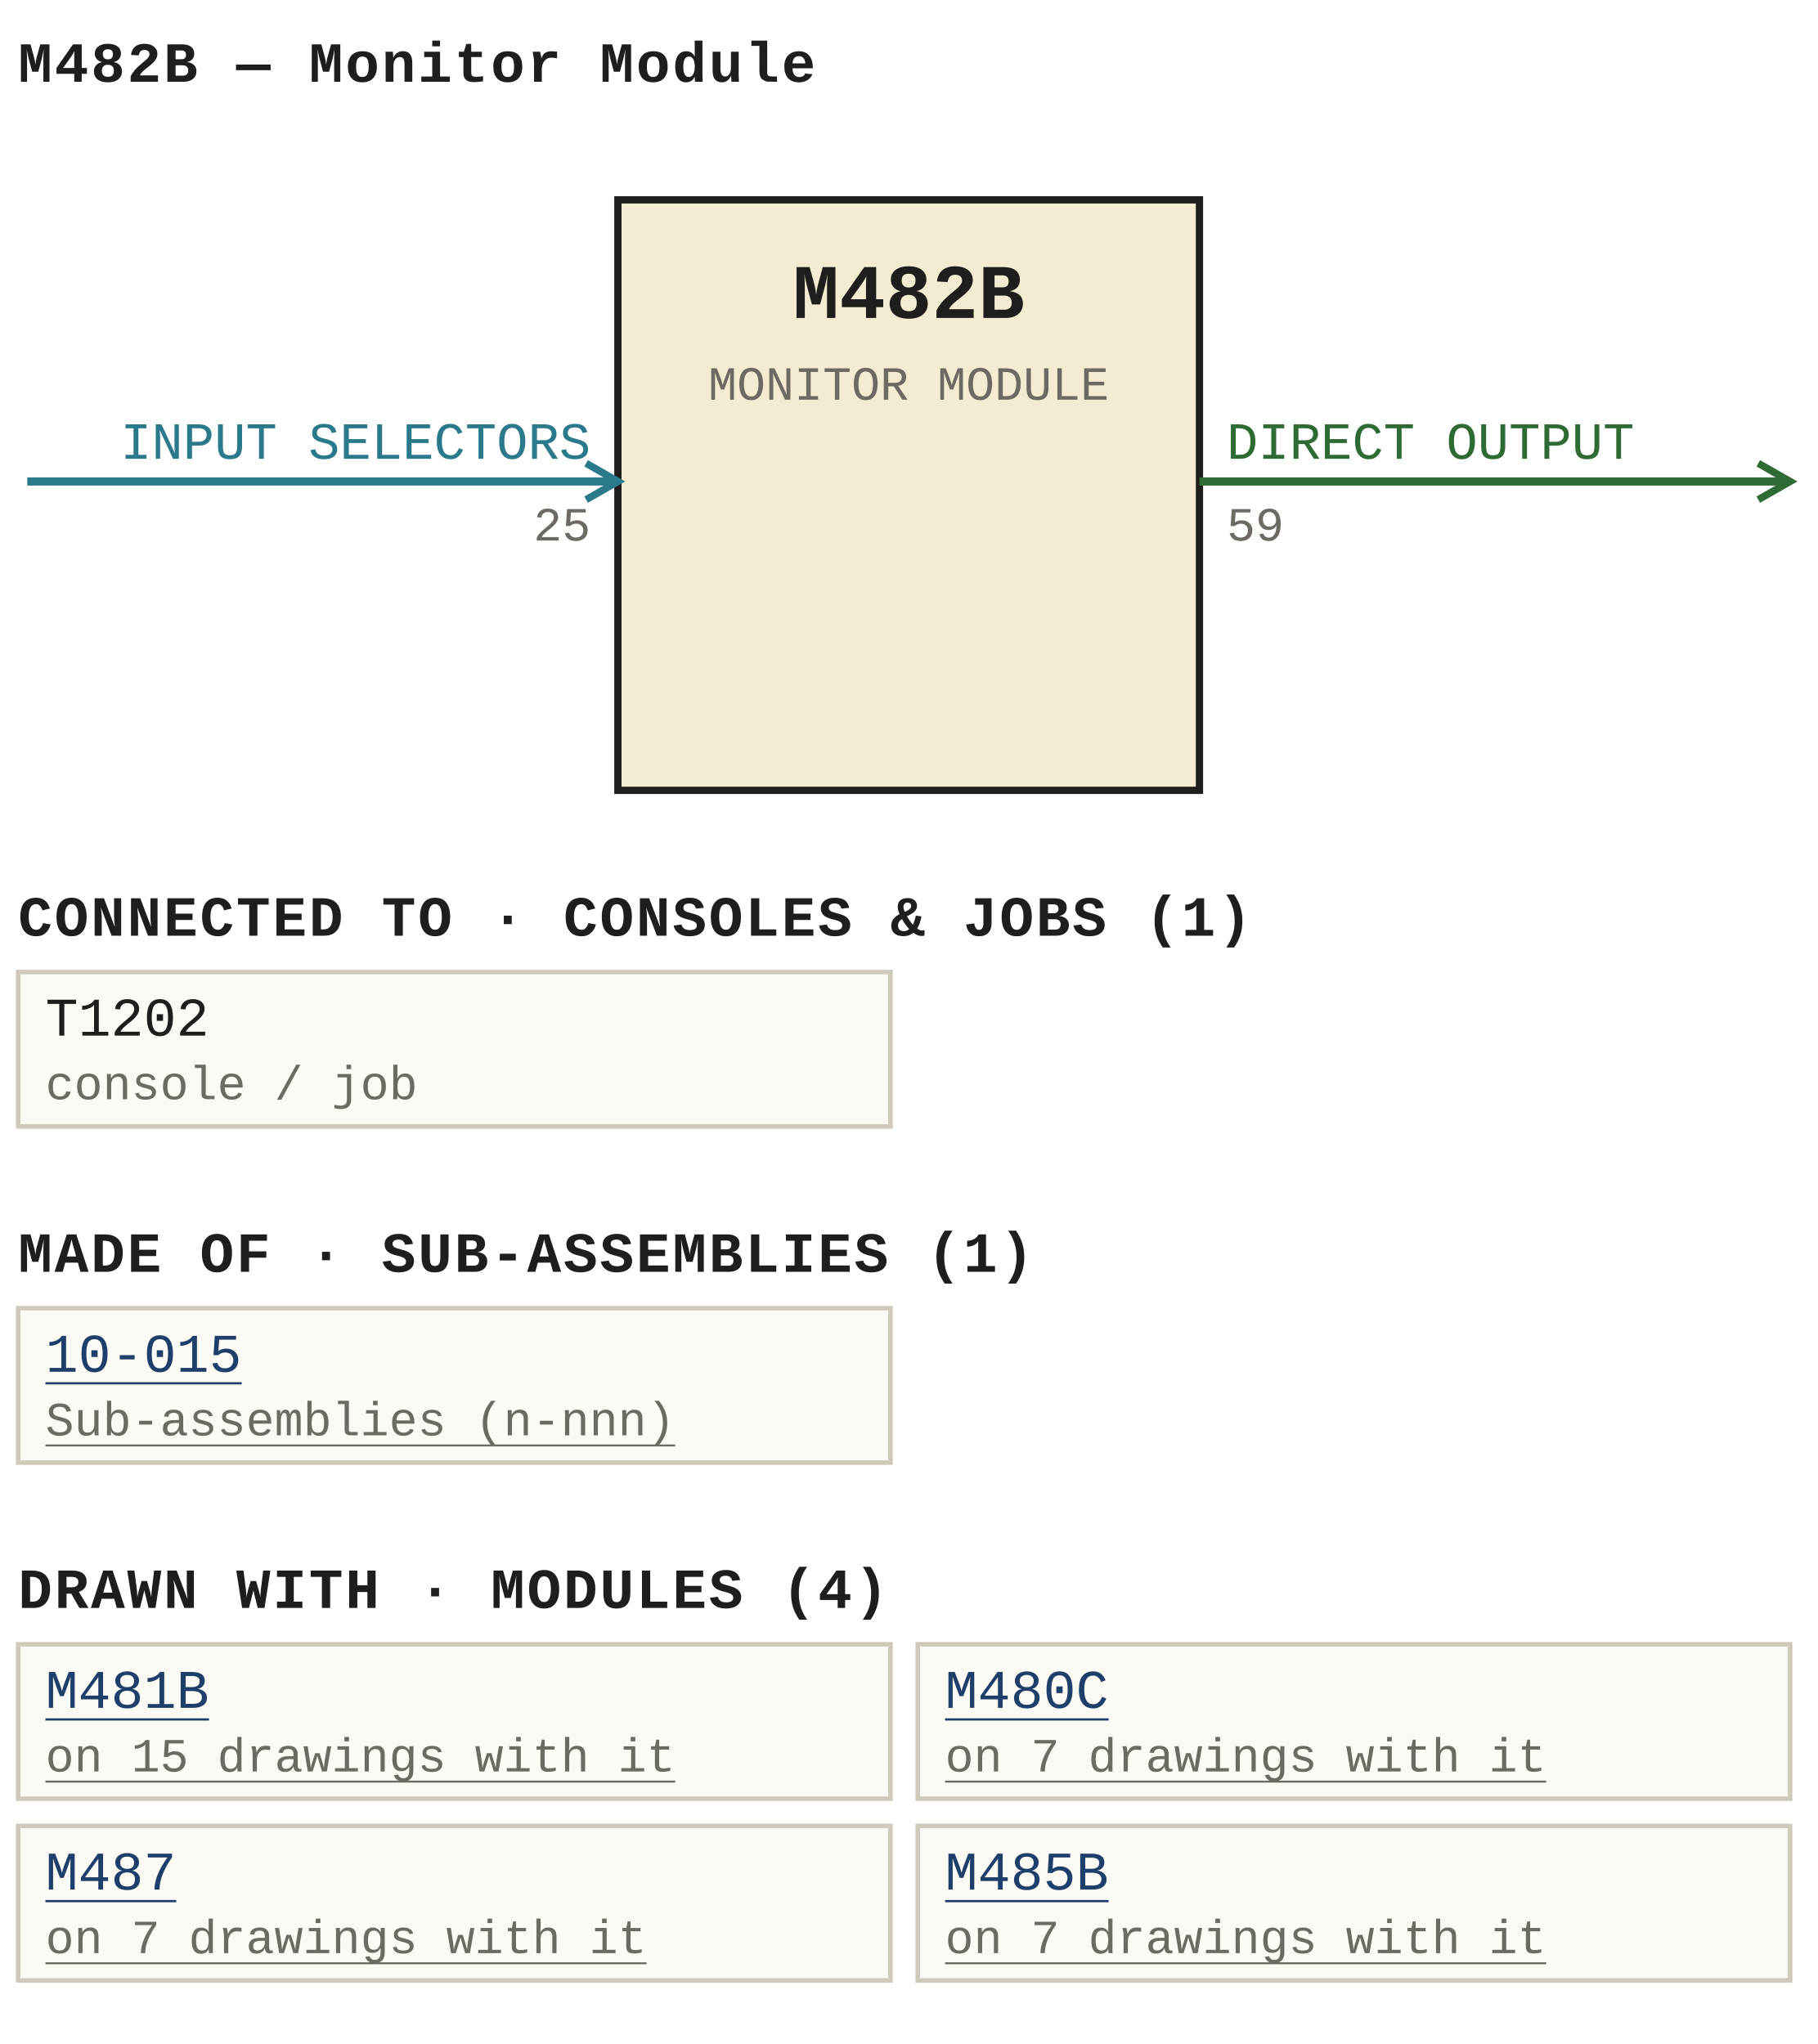
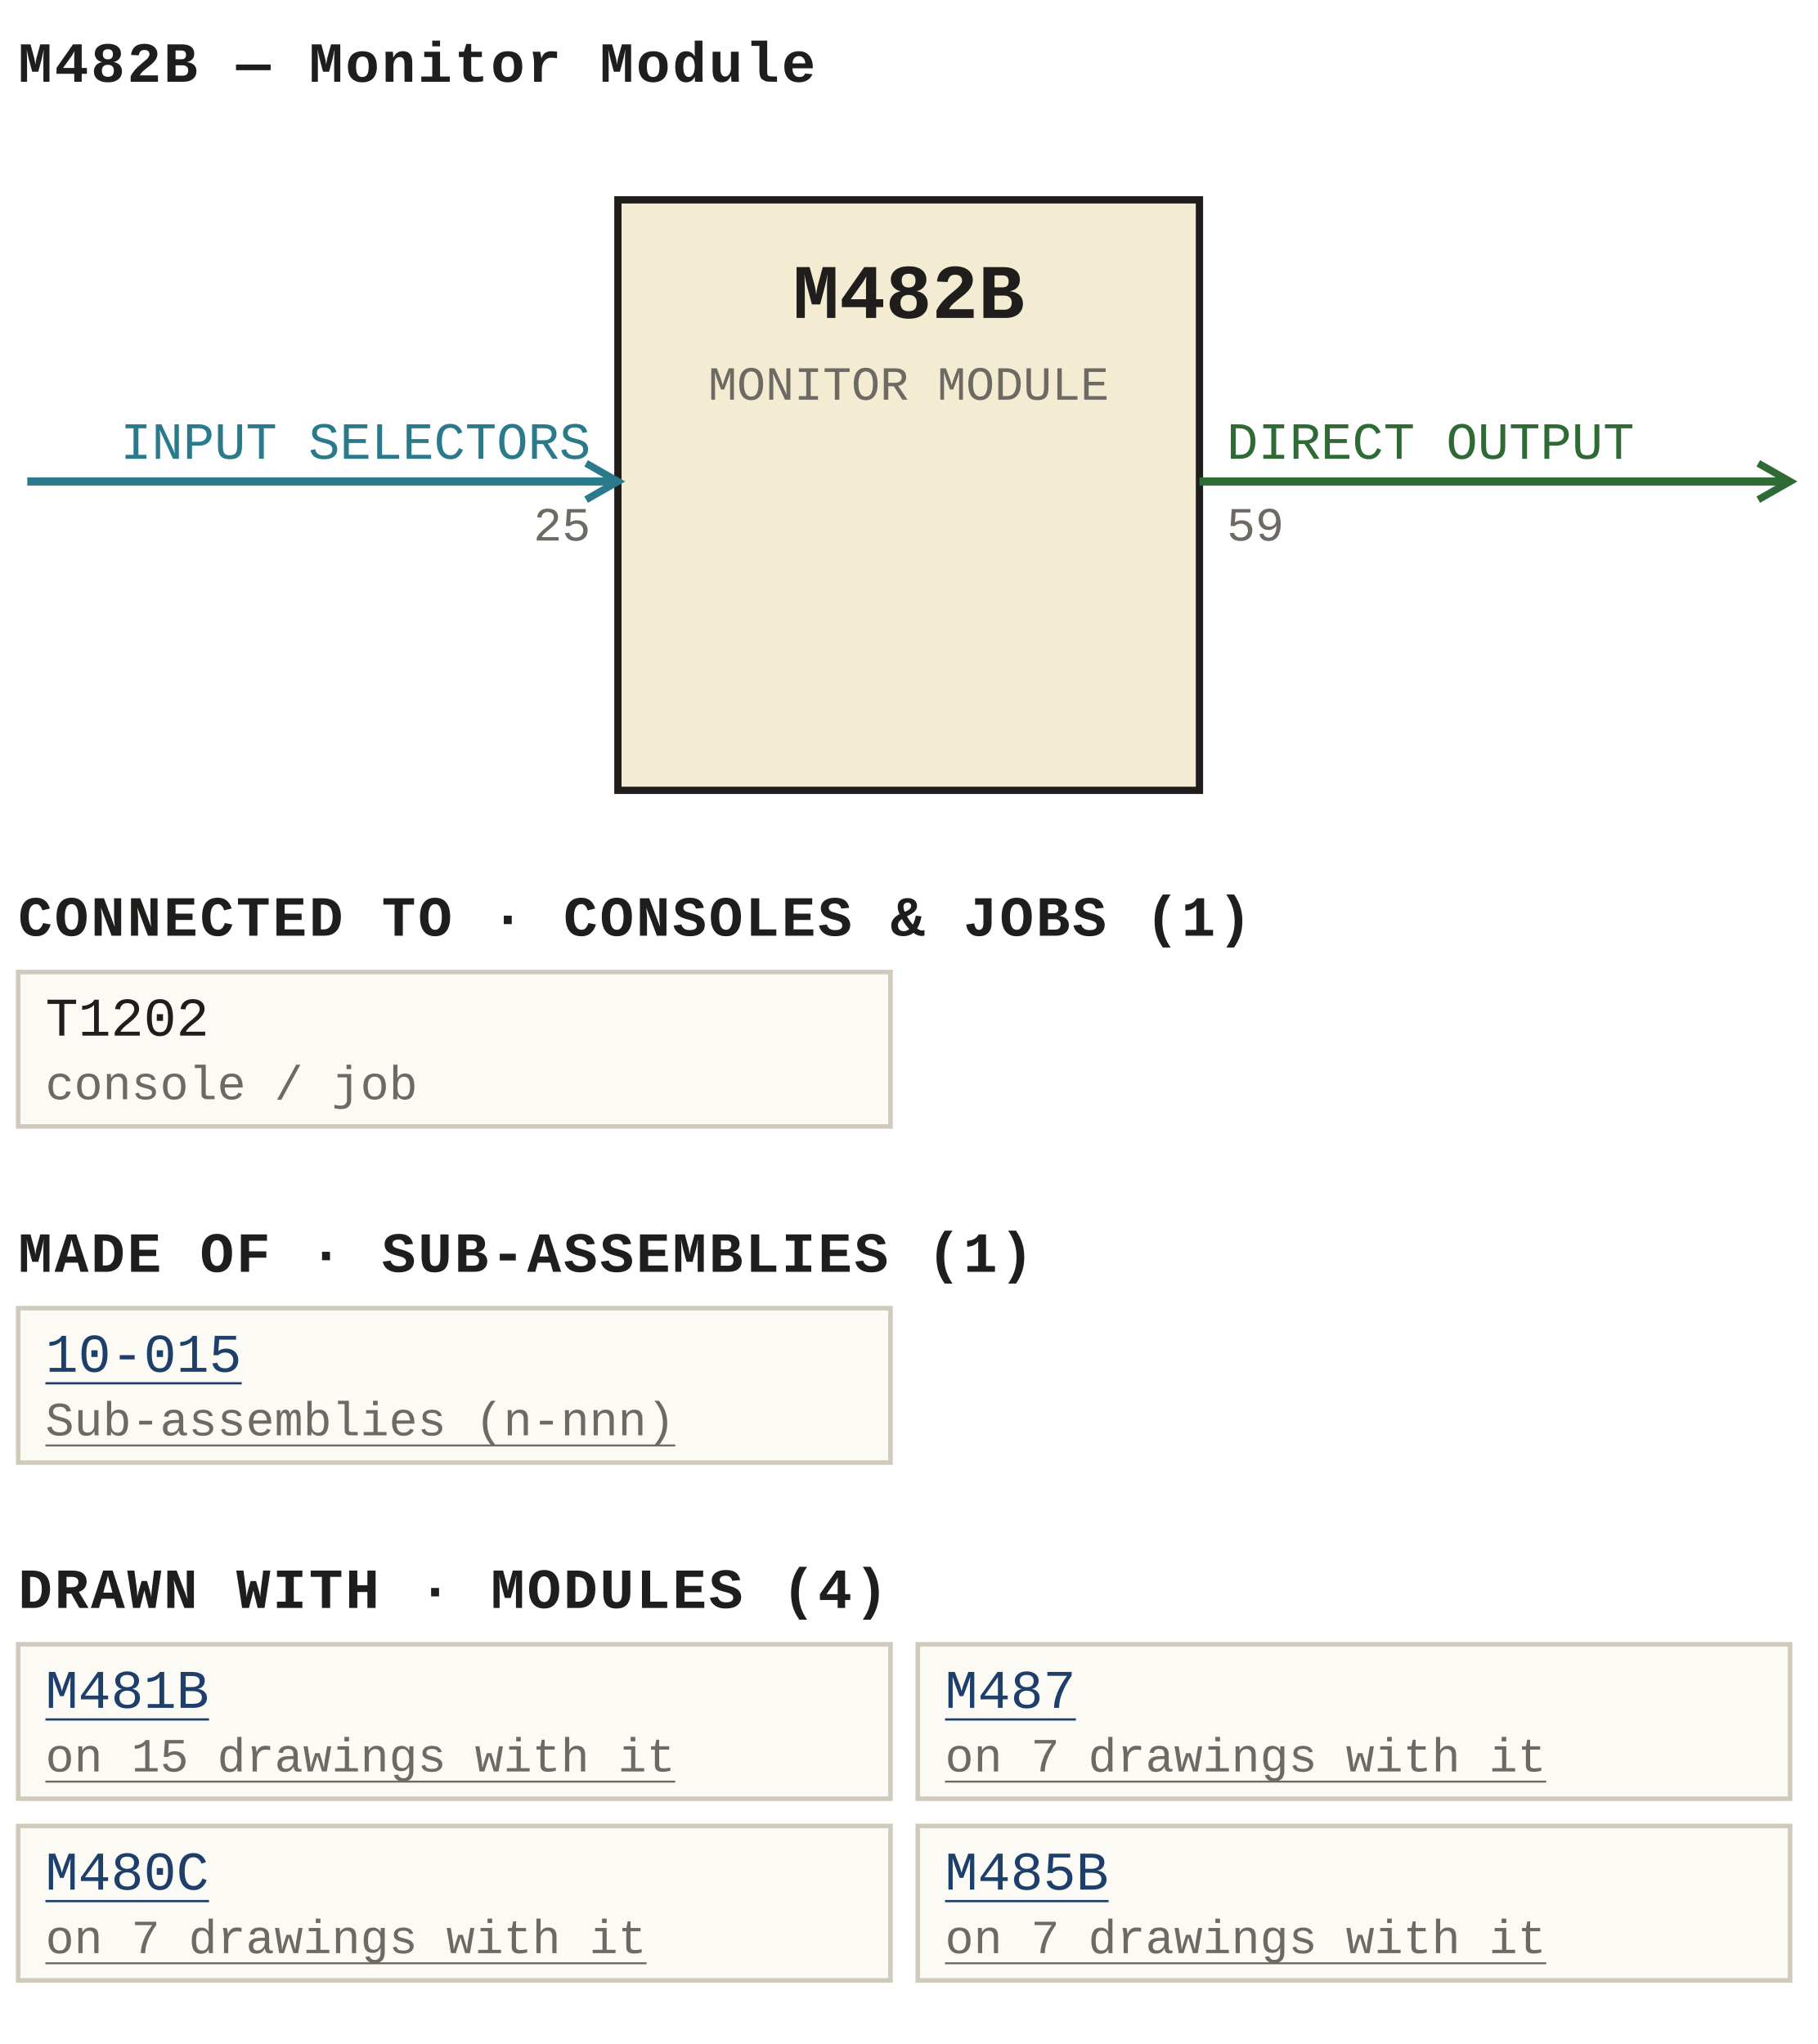
<svg xmlns="http://www.w3.org/2000/svg" class="wp" viewBox="0 0 400 450" width="400" height="450" role="img" aria-label="M482B connections" style="width:100%;max-width:500px;height:auto;background:#fbfaf4">
  <style>.wp text{font-family:"Courier Prime","Courier New",Courier,monospace;fill:#1f1e1c;font-size:12px} .wp .f{fill:#6d6a63;font-size:10.5px} .wp .h{font-size:12.5px;font-weight:700;letter-spacing:.04em} .wp .b{font-size:17px;font-weight:700} .wp a text{fill:#1f3f6b;text-decoration:underline} .wp a:hover rect{fill:#efe9d2}</style>
  <text x="4" y="18" class="h">M482B — Monitor Module</text>
  <rect x="136" y="44" width="128" height="130" fill="#f4ecd2" stroke="#1f1e1c" stroke-width="1.6" />
  <text x="200.0" y="70" class="b" text-anchor="middle">M482B</text>
  <text x="200.0" y="88" class="f" text-anchor="middle">MONITOR MODULE</text>
  <line x1="6" y1="106" x2="136" y2="106" stroke="#2b7a8c" stroke-width="1.8" />
  <path d="M129,102 L136,106 L129,110" fill="none" stroke="#2b7a8c" stroke-width="1.6" />
  <text x="130" y="101" text-anchor="end" style="font-size:11.5px;fill:#2b7a8c">INPUT SELECTORS</text>
  <text x="130" y="119" text-anchor="end" class="f">25</text>
  <line x1="264" y1="106" x2="394" y2="106" stroke="#2e6b34" stroke-width="1.8" />
  <path d="M387,102 L394,106 L387,110" fill="none" stroke="#2e6b34" stroke-width="1.6" />
  <text x="270" y="101" text-anchor="start" style="font-size:11.5px;fill:#2e6b34">DIRECT OUTPUT</text>
  <text x="270" y="119" text-anchor="start" class="f">59</text>
  <text x="4" y="206" class="h">CONNECTED TO · CONSOLES &amp; JOBS (1)</text>
  <rect x="4" y="214" width="192" height="34" fill="#fbfaf4" stroke="#cfcabc" />
  <text x="10" y="228">T1202</text>
  <text x="10" y="242" class="f">console / job</text>
  <text x="4" y="280" class="h">MADE OF · SUB-ASSEMBLIES (1)</text>
  <a href="../../PAGES/Register-Sub-assemblies-n-nnn.html#10-015">
    <rect x="4" y="288" width="192" height="34" fill="#fbfaf4" stroke="#cfcabc" />
    <text x="10" y="302">10-015</text>
    <text x="10" y="316" class="f">Sub-assemblies (n-nnn)</text>
  </a>
  <text x="4" y="354" class="h">DRAWN WITH · MODULES (4)</text>
  <a href="../../PAGES/M481B.html">
    <rect x="4" y="362" width="192" height="34" fill="#fbfaf4" stroke="#cfcabc" />
    <text x="10" y="376">M481B</text>
    <text x="10" y="390" class="f">on 15 drawings with it</text>
  </a>
-   <a href="../../PAGES/M480C.html">
+   <a href="../../PAGES/M487.html">
    <rect x="202" y="362" width="192" height="34" fill="#fbfaf4" stroke="#cfcabc" />
-     <text x="208" y="376">M480C</text>
+     <text x="208" y="376">M487</text>
    <text x="208" y="390" class="f">on 7 drawings with it</text>
  </a>
-   <a href="../../PAGES/M487.html">
+   <a href="../../PAGES/M480C.html">
    <rect x="4" y="402" width="192" height="34" fill="#fbfaf4" stroke="#cfcabc" />
-     <text x="10" y="416">M487</text>
+     <text x="10" y="416">M480C</text>
    <text x="10" y="430" class="f">on 7 drawings with it</text>
  </a>
  <a href="../../PAGES/M485B.html">
    <rect x="202" y="402" width="192" height="34" fill="#fbfaf4" stroke="#cfcabc" />
    <text x="208" y="416">M485B</text>
    <text x="208" y="430" class="f">on 7 drawings with it</text>
  </a>
</svg>
